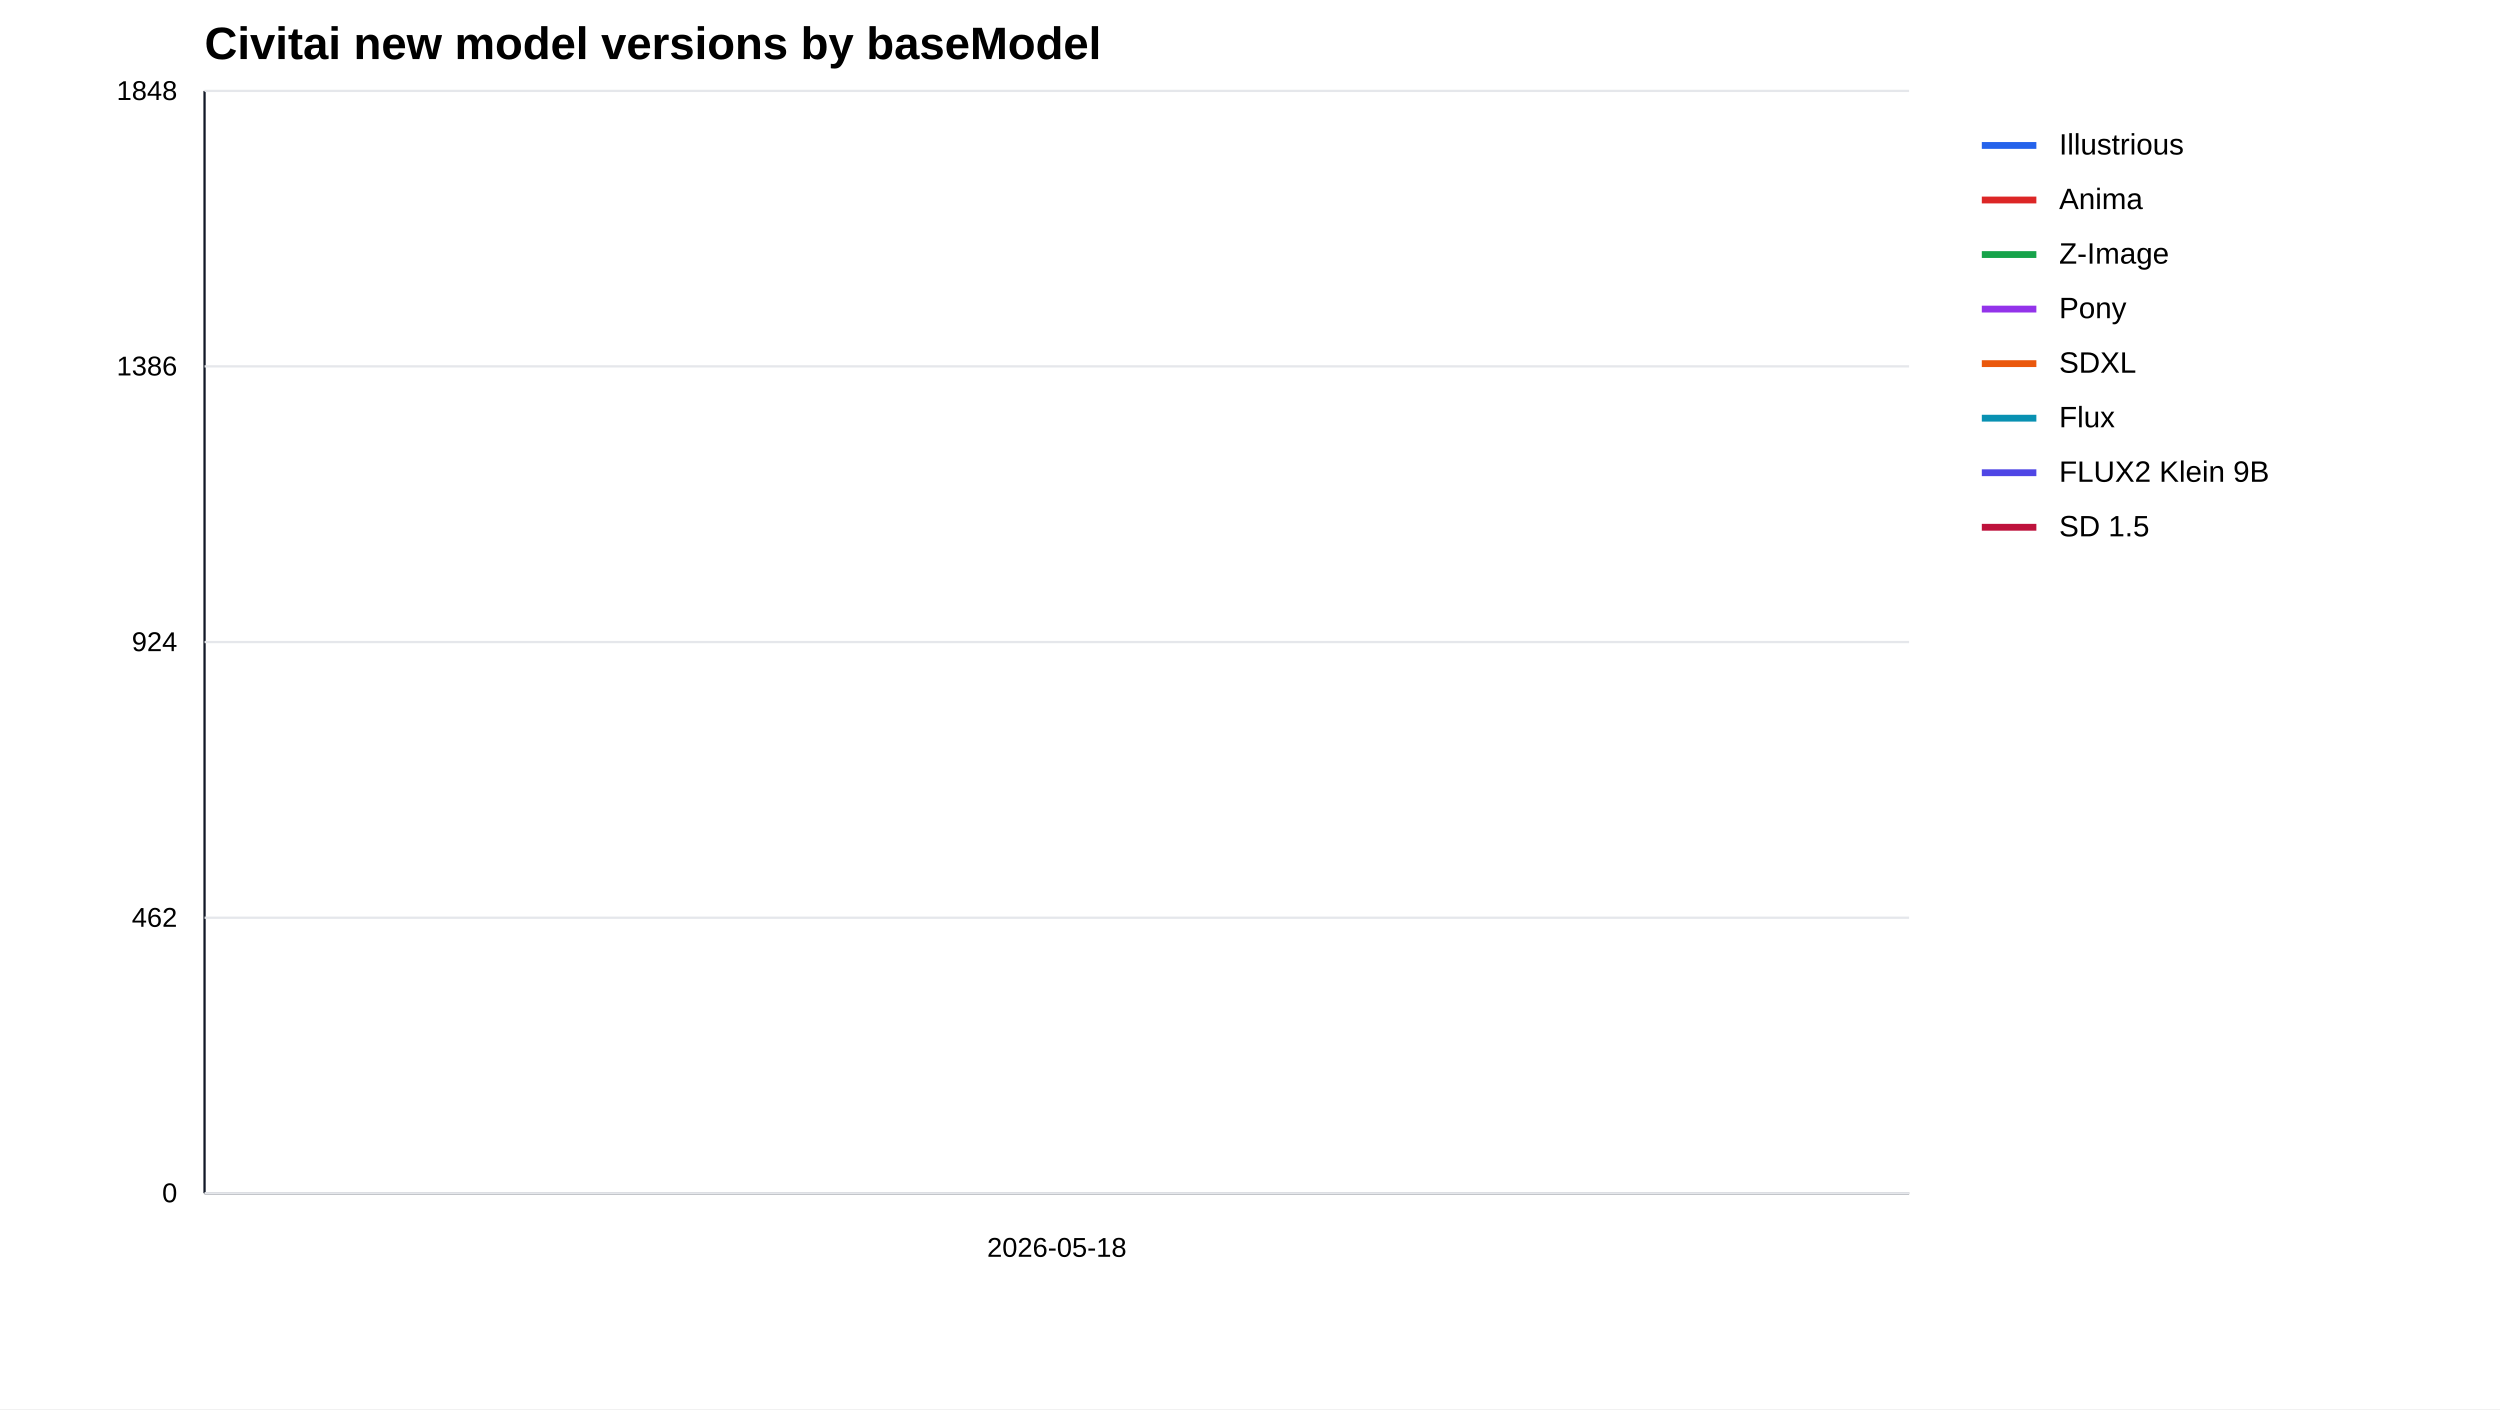
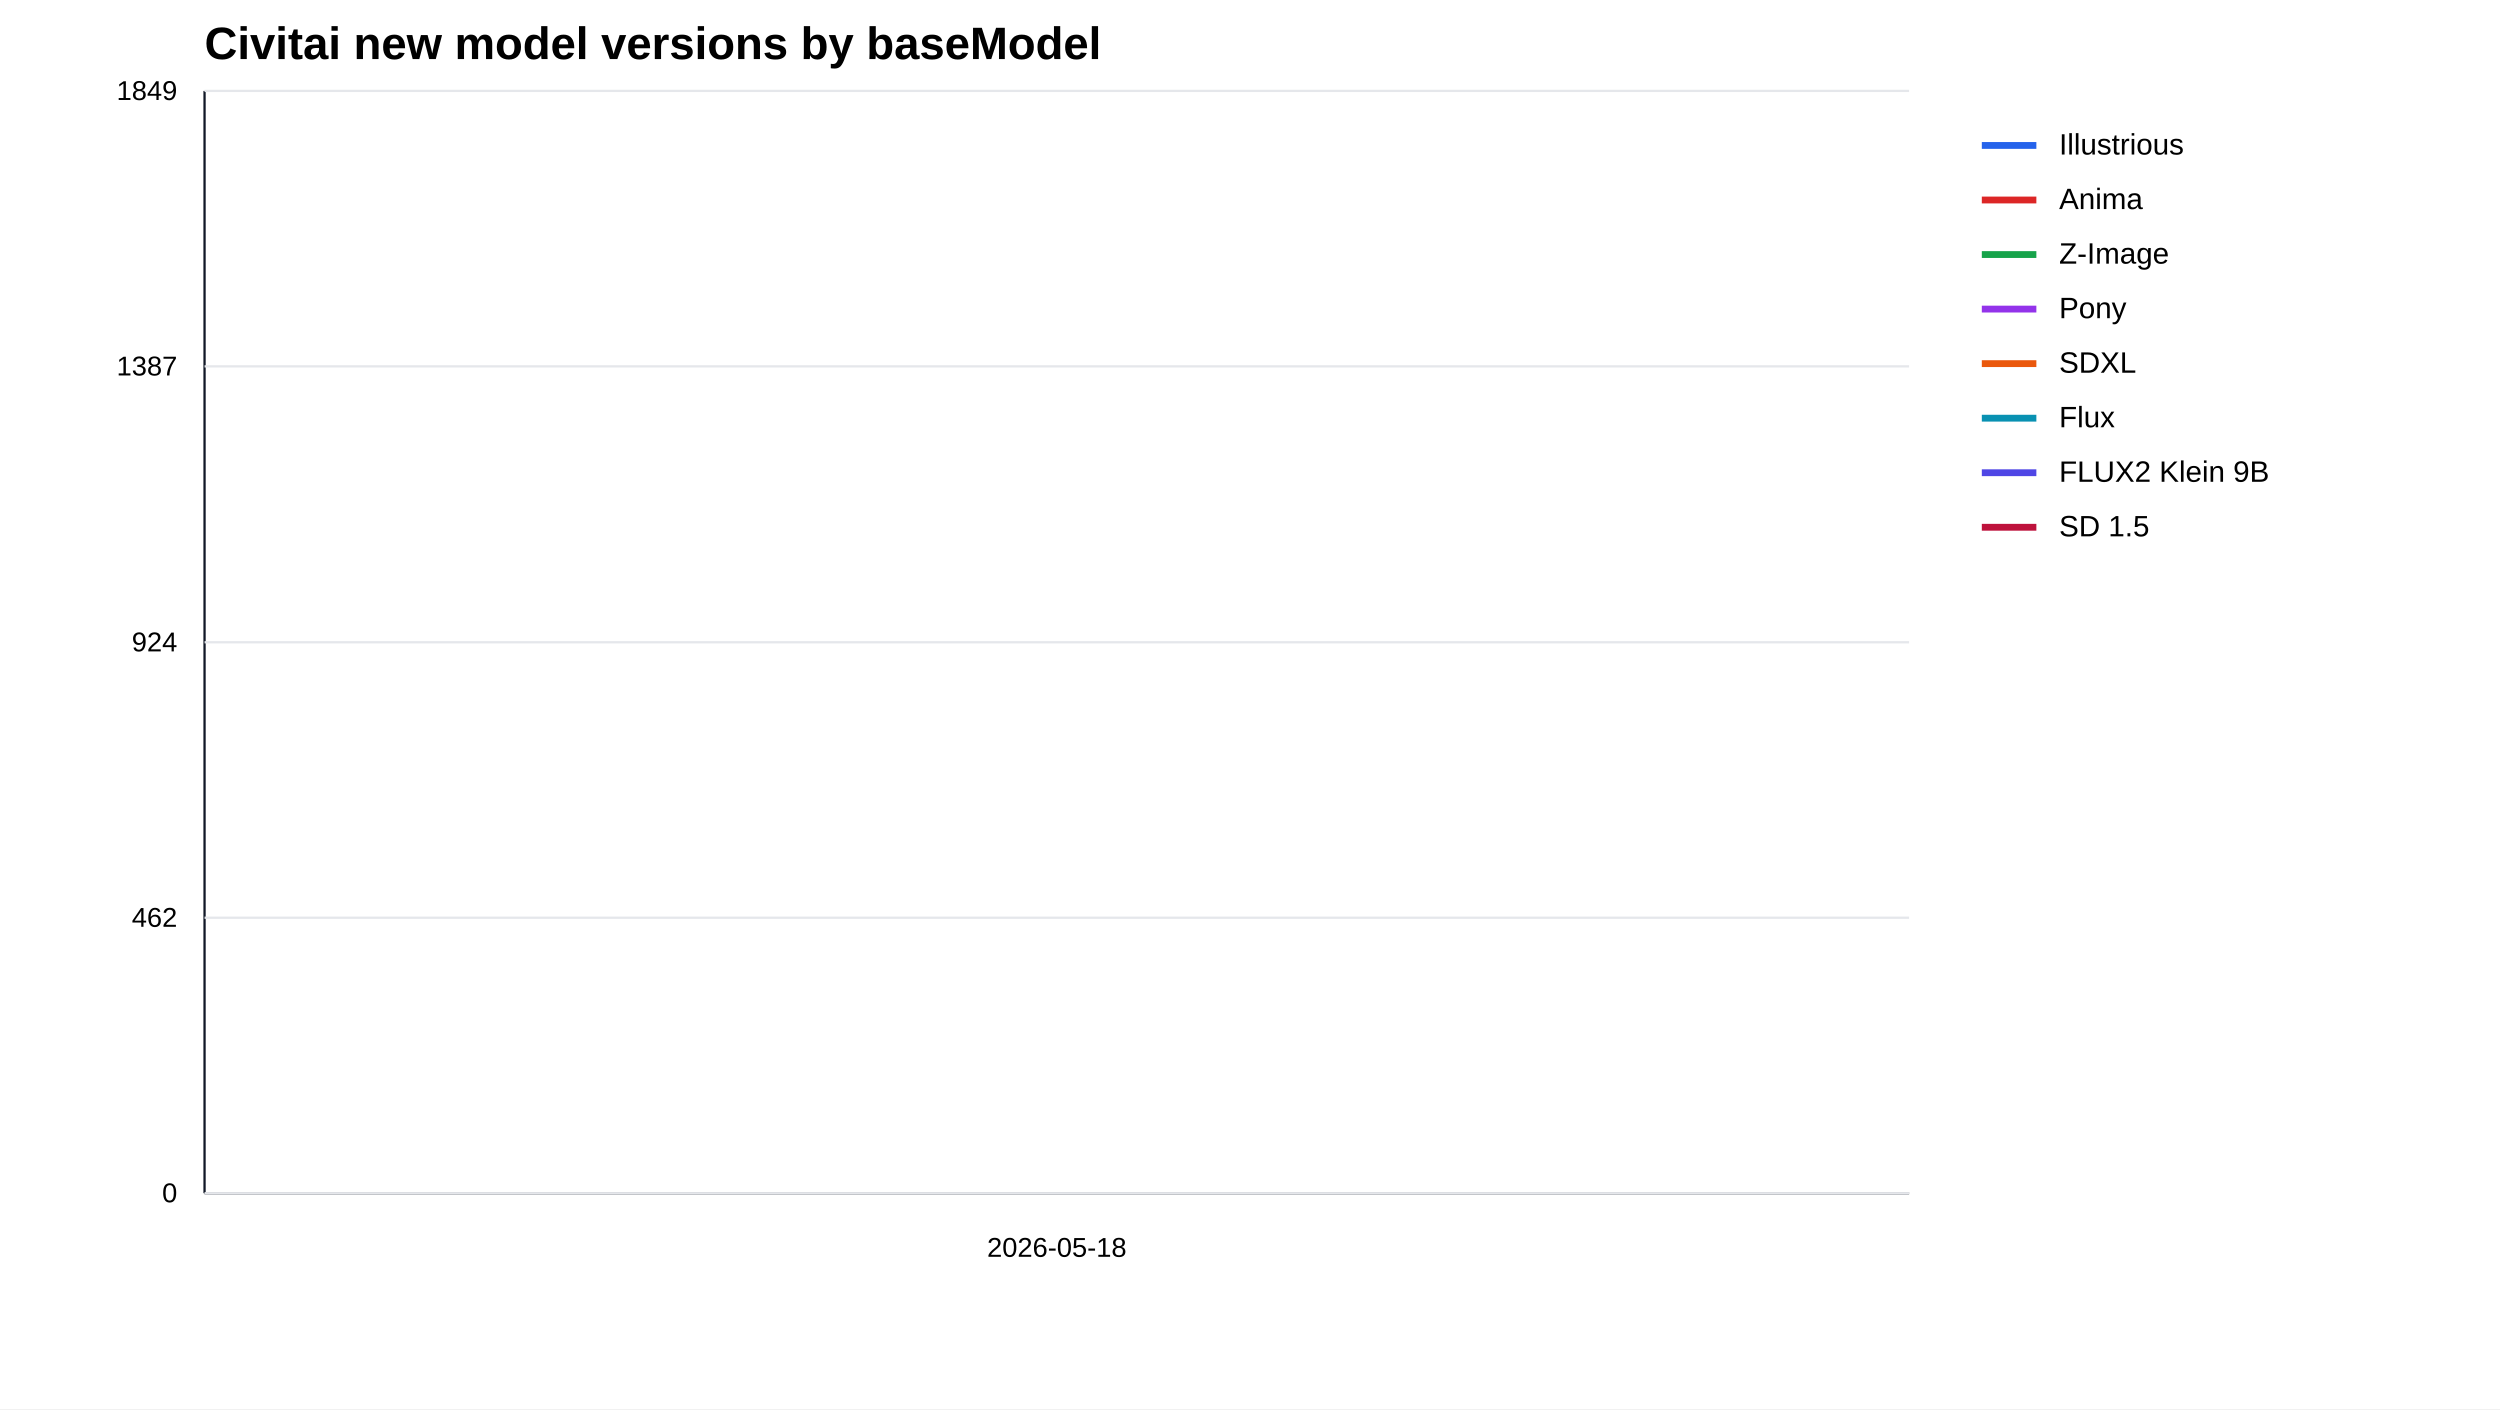
<svg xmlns="http://www.w3.org/2000/svg" width="1100" height="620" viewBox="0 0 1100 620">
  <rect width="100%" height="100%" fill="#ffffff" />
  <text x="90" y="26" font-family="Arial" font-size="20" font-weight="700">Civitai new model versions by baseModel</text>
  <line x1="90" y1="525" x2="840" y2="525" stroke="#111827" />
  <line x1="90" y1="40" x2="90" y2="525" stroke="#111827" />
  <line x1="90" y1="525.0" x2="840" y2="525.0" stroke="#e5e7eb" />
  <text x="78" y="529.0" text-anchor="end" font-family="Arial" font-size="12">0</text>
  <line x1="90" y1="403.8" x2="840" y2="403.8" stroke="#e5e7eb" />
  <text x="78" y="407.8" text-anchor="end" font-family="Arial" font-size="12">462</text>
-   <line x1="90" y1="282.5" x2="840" y2="282.5" stroke="#e5e7eb" />
-   <text x="78" y="286.5" text-anchor="end" font-family="Arial" font-size="12">924</text>
+   <line x1="90" y1="282.6" x2="840" y2="282.6" stroke="#e5e7eb" />
+   <text x="78" y="286.6" text-anchor="end" font-family="Arial" font-size="12">924</text>
  <line x1="90" y1="161.2" x2="840" y2="161.2" stroke="#e5e7eb" />
-   <text x="78" y="165.2" text-anchor="end" font-family="Arial" font-size="12">1386</text>
+   <text x="78" y="165.2" text-anchor="end" font-family="Arial" font-size="12">1387</text>
  <line x1="90" y1="40.0" x2="840" y2="40.0" stroke="#e5e7eb" />
-   <text x="78" y="44.0" text-anchor="end" font-family="Arial" font-size="12">1848</text>
+   <text x="78" y="44.0" text-anchor="end" font-family="Arial" font-size="12">1849</text>
  <text x="465.0" y="553" text-anchor="middle" font-family="Arial" font-size="12">2026-05-18</text>
  <polyline fill="none" stroke="#2563eb" stroke-width="2.5" points="465.0,40.0" />
  <line x1="872" y1="64" x2="896" y2="64" stroke="#2563eb" stroke-width="3" />
  <text x="906" y="68" font-family="Arial" font-size="13">Illustrious</text>
-   <polyline fill="none" stroke="#dc2626" stroke-width="2.5" points="465.0,338.4" />
+   <polyline fill="none" stroke="#dc2626" stroke-width="2.5" points="465.0,338.5" />
  <line x1="872" y1="88" x2="896" y2="88" stroke="#dc2626" stroke-width="3" />
  <text x="906" y="92" font-family="Arial" font-size="13">Anima</text>
  <polyline fill="none" stroke="#16a34a" stroke-width="2.5" points="465.0,461.8" />
  <line x1="872" y1="112" x2="896" y2="112" stroke="#16a34a" stroke-width="3" />
  <text x="906" y="116" font-family="Arial" font-size="13">Z-Image</text>
  <polyline fill="none" stroke="#9333ea" stroke-width="2.5" points="465.0,465.2" />
  <line x1="872" y1="136" x2="896" y2="136" stroke="#9333ea" stroke-width="3" />
  <text x="906" y="140" font-family="Arial" font-size="13">Pony</text>
  <polyline fill="none" stroke="#ea580c" stroke-width="2.5" points="465.0,479.6" />
  <line x1="872" y1="160" x2="896" y2="160" stroke="#ea580c" stroke-width="3" />
  <text x="906" y="164" font-family="Arial" font-size="13">SDXL</text>
  <polyline fill="none" stroke="#0891b2" stroke-width="2.5" points="465.0,489.3" />
  <line x1="872" y1="184" x2="896" y2="184" stroke="#0891b2" stroke-width="3" />
  <text x="906" y="188" font-family="Arial" font-size="13">Flux</text>
-   <polyline fill="none" stroke="#4f46e5" stroke-width="2.5" points="465.0,495.3" />
+   <polyline fill="none" stroke="#4f46e5" stroke-width="2.5" points="465.0,495.4" />
  <line x1="872" y1="208" x2="896" y2="208" stroke="#4f46e5" stroke-width="3" />
  <text x="906" y="212" font-family="Arial" font-size="13">FLUX2 Klein 9B</text>
  <polyline fill="none" stroke="#be123c" stroke-width="2.5" points="465.0,502.2" />
  <line x1="872" y1="232" x2="896" y2="232" stroke="#be123c" stroke-width="3" />
  <text x="906" y="236" font-family="Arial" font-size="13">SD 1.5</text>
</svg>
